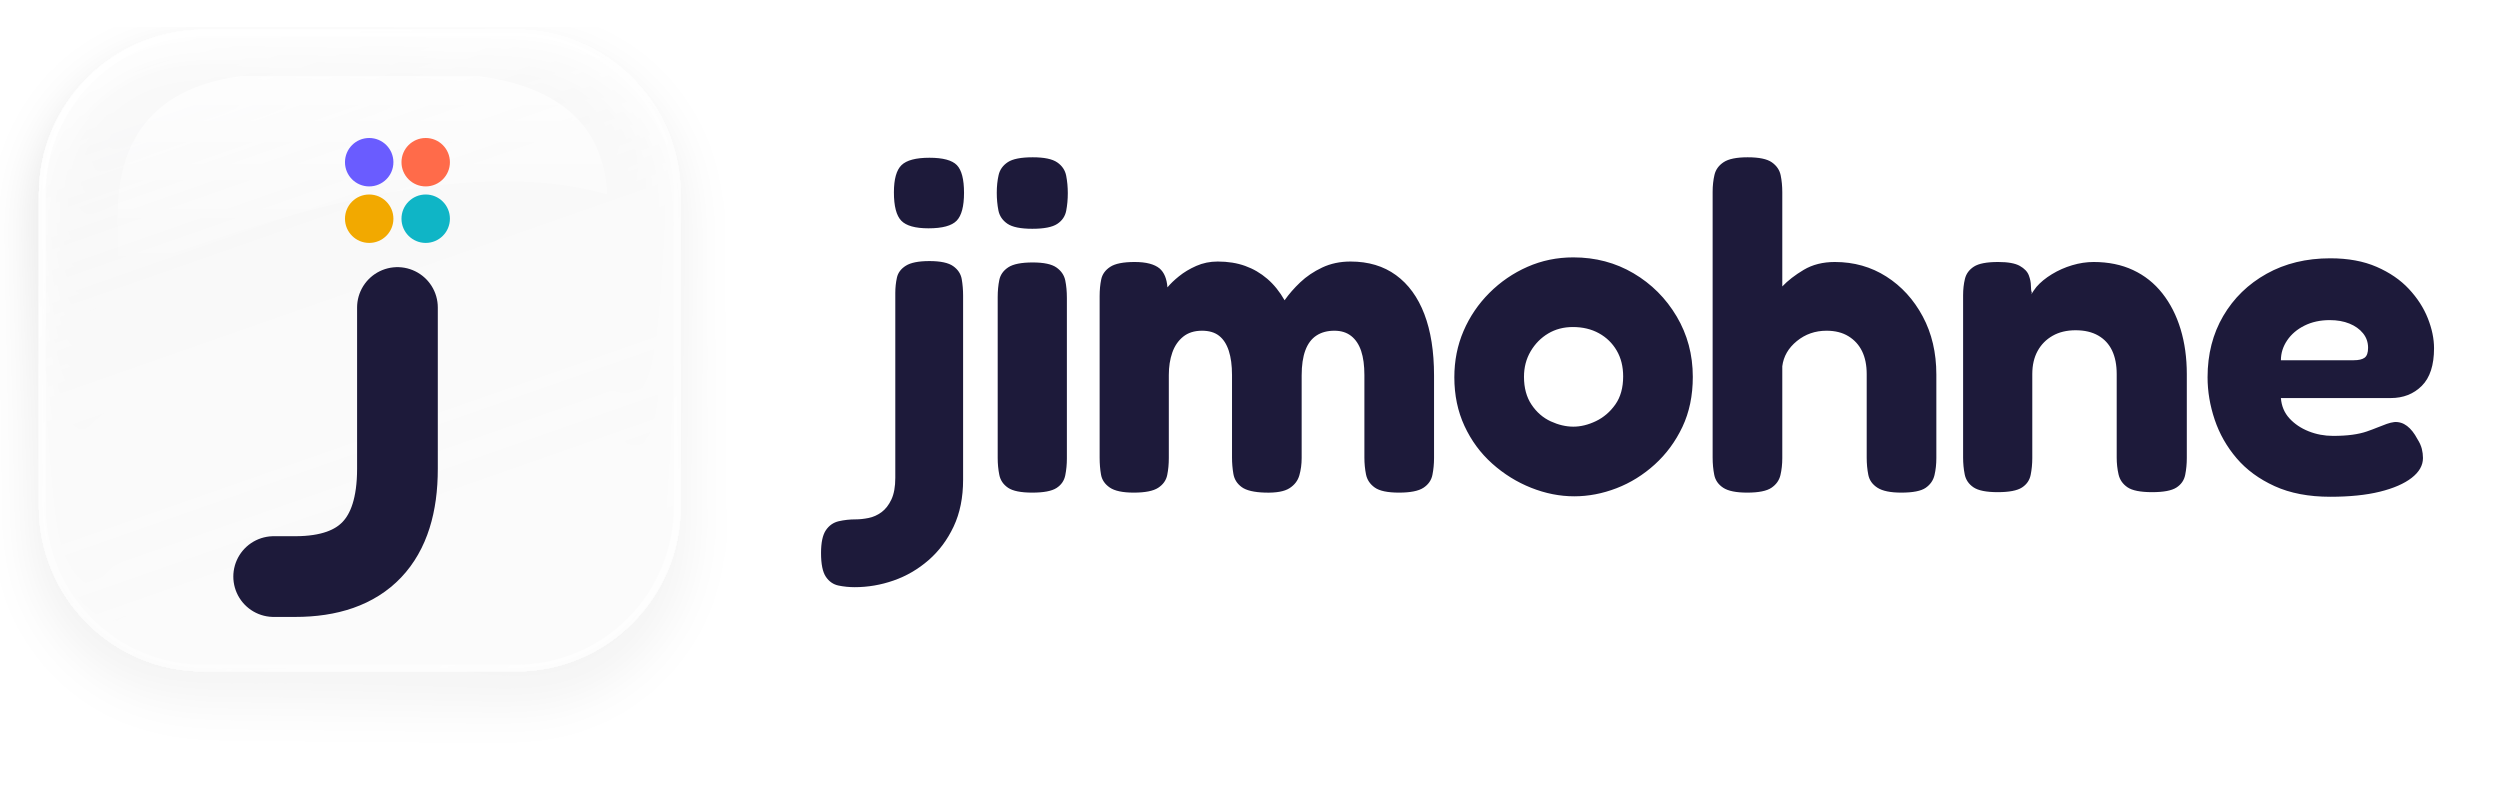
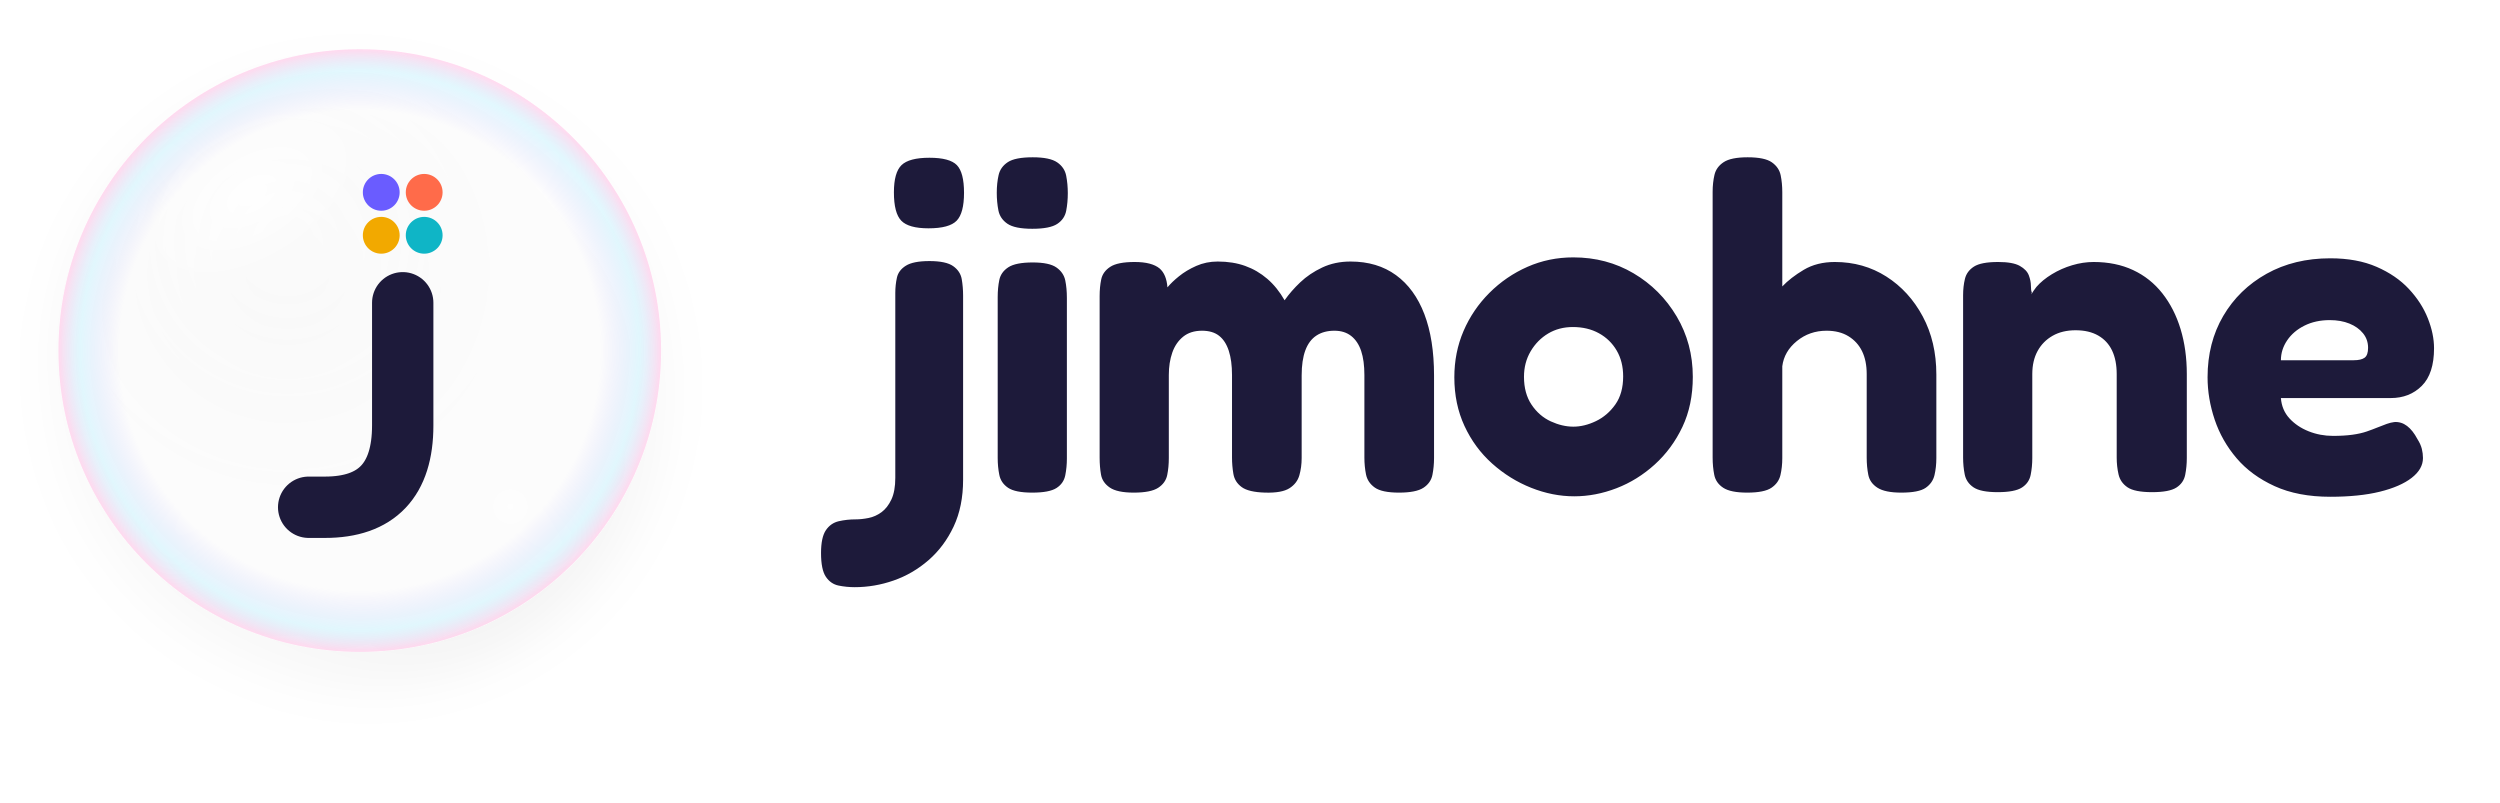
<svg xmlns="http://www.w3.org/2000/svg" viewBox="-8 -6 542 174" width="542" height="174" role="img" aria-label="Jimohne">
  <g transform="scale(0.58333)">
    <defs>
-       <linearGradient id="lF" x1="0" y1="0" x2="0.35" y2="1">
-         <stop offset="0" stop-color="#ffffff" stop-opacity="0.62" />
-         <stop offset="0.5" stop-color="#ffffff" stop-opacity="0.28" />
-         <stop offset="1" stop-color="#ffffff" stop-opacity="0.16" />
-       </linearGradient>
-       <linearGradient id="lS" x1="0" y1="0" x2="1" y2="1">
+       <radialGradient id="lB" cx="0.38" cy="0.32" r="0.75">
+         <stop offset="0" stop-color="#ffffff" stop-opacity="0.5" />
+         <stop offset="0.55" stop-color="#ffffff" stop-opacity="0.14" />
+         <stop offset="0.86" stop-color="#ffffff" stop-opacity="0.18" />
+         <stop offset="1" stop-color="#ffffff" stop-opacity="0.55" />
+       </radialGradient>
+       <radialGradient id="lI" cx="0.5" cy="0.5" r="0.5">
+         <stop offset="0.8" stop-color="#8b7dff" stop-opacity="0" />
+         <stop offset="0.93" stop-color="#7fe3ff" stop-opacity="0.22" />
+         <stop offset="1" stop-color="#ff9ad5" stop-opacity="0.35" />
+       </radialGradient>
+       <radialGradient id="lH" cx="0.5" cy="0.5" r="0.5">
        <stop offset="0" stop-color="#ffffff" stop-opacity="0.95" />
-         <stop offset="0.6" stop-color="#ffffff" stop-opacity="0.35" />
-         <stop offset="1" stop-color="#ffffff" stop-opacity="0.7" />
-       </linearGradient>
-       <linearGradient id="lG" x1="0" y1="0" x2="0" y2="1">
-         <stop offset="0" stop-color="#ffffff" stop-opacity="0.75" />
        <stop offset="1" stop-color="#ffffff" stop-opacity="0" />
-       </linearGradient>
-       <filter id="lD" x="-20%" y="-20%" width="140%" height="150%">
-         <feDropShadow dx="0" dy="10" stdDeviation="9" flood-color="#141228" flood-opacity="0.22" />
+       </radialGradient>
+       <filter id="lD" x="-25%" y="-25%" width="150%" height="160%">
+         <feDropShadow dx="0" dy="10" stdDeviation="10" flood-color="#141228" flood-opacity="0.18" />
      </filter>
    </defs>
    <g filter="url(#lD)">
-       <rect x="2" y="2" width="236" height="236" rx="60" fill="url(#lF)" />
-       <rect x="2" y="2" width="236" height="236" rx="60" fill="none" stroke="url(#lS)" stroke-width="2.5" />
+       <circle cx="120" cy="120" r="112" fill="url(#lB)" />
    </g>
-     <path d="M30 70 Q30 24 76 18 L164 18 Q210 24 212 62 Q150 44 30 92 Z" fill="url(#lG)" />
-     <g transform="translate(-6 2)">
+     <circle cx="120" cy="120" r="112" fill="url(#lI)" />
+     <ellipse cx="80" cy="62" rx="46" ry="26" transform="rotate(-32 80 62)" fill="url(#lH)" opacity="0.85" />
+     <circle cx="176" cy="178" r="9" fill="url(#lH)" opacity="0.6" />
+     <g transform="translate(120 122) scale(0.76) translate(-119 -128)">
      <path d="M140 102 L140 162 Q140 202 102 202 L94 202" fill="none" stroke="#1d1a3a" stroke-width="30" stroke-linecap="round" stroke-linejoin="round" />
      <circle cx="129.5" cy="48" r="9" fill="#6a5cff" />
      <circle cx="150.5" cy="48" r="9" fill="#ff6b4a" />
      <circle cx="129.5" cy="69" r="9" fill="#f2a900" />
      <circle cx="150.5" cy="69" r="9" fill="#0fb5c6" />
    </g>
  </g>
  <path transform="translate(181.60 99.90)" d="M-4.3 21.4Q-6.1 21.4 -7.8 21.05Q-9.5 20.7 -10.55 19.15Q-11.6 17.6 -11.6 14.0Q-11.6 10.6 -10.55 9.05Q-9.5 7.5 -7.75 7.1Q-6.0 6.7 -4.1 6.7Q-2.8 6.7 -1.3 6.4Q0.2 6.1 1.5 5.15Q2.8 4.2 3.65 2.4Q4.5 0.6 4.5 -2.3V-42.4Q4.5 -44.1 4.85 -45.7Q5.2 -47.3 6.8 -48.3Q8.4 -49.3 11.9 -49.3Q15.5 -49.3 17.05 -48.2Q18.6 -47.1 18.9 -45.4Q19.2 -43.7 19.2 -41.8V-1.9Q19.2 3.9 17.15 8.25Q15.1 12.6 11.7 15.55Q8.3 18.5 4.15 19.95Q0.0 21.4 -4.3 21.4ZM11.7 -56.4Q7.4 -56.4 5.8 -58.05Q4.2 -59.7 4.2 -64.2Q4.2 -68.5 5.85 -70.1Q7.5 -71.7 11.9 -71.7Q16.3 -71.7 17.85 -70.1Q19.4 -68.5 19.4 -64.1Q19.4 -59.7 17.8 -58.05Q16.2 -56.4 11.7 -56.4Z M34.2 0.9Q30.5 0.9 28.95 -0.15Q27.4 -1.2 27.05 -2.95Q26.7 -4.7 26.7 -6.6V-41.5Q26.7 -43.5 27.05 -45.2Q27.4 -46.9 29.0 -47.95Q30.6 -49.0 34.3 -49.0Q37.9 -49.0 39.45 -47.9Q41.0 -46.8 41.35 -45.1Q41.7 -43.4 41.7 -41.3V-6.5Q41.7 -4.6 41.35 -2.85Q41.0 -1.1 39.45 -0.1Q37.9 0.9 34.2 0.9ZM34.2 -56.3Q30.4 -56.3 28.8 -57.4Q27.2 -58.5 26.85 -60.3Q26.5 -62.1 26.5 -64.1Q26.5 -66.2 26.9 -67.95Q27.3 -69.7 28.9 -70.75Q30.5 -71.8 34.3 -71.8Q38.0 -71.8 39.6 -70.7Q41.2 -69.6 41.55 -67.8Q41.9 -66.0 41.9 -64.0Q41.9 -62.0 41.55 -60.2Q41.2 -58.4 39.6 -57.35Q38.0 -56.3 34.2 -56.3Z M56.2 0.9Q52.6 0.9 51 -0.2Q49.4 -1.3 49.1 -3.0Q48.8 -4.7 48.8 -6.7V-41.7Q48.8 -43.7 49.15 -45.35Q49.5 -47.0 51.1 -48.05Q52.7 -49.1 56.4 -49.1Q60.1 -49.1 61.8 -47.7Q63.3 -46.4 63.5 -43.6Q64.5 -44.8 66.0 -46.0Q67.6 -47.3 69.75 -48.25Q71.9 -49.2 74.4 -49.2Q77.7 -49.2 80.35 -48.25Q83.0 -47.3 85.15 -45.45Q87.3 -43.6 88.9 -40.8Q90.3 -42.8 92.3 -44.7Q94.3 -46.6 97.05 -47.9Q99.8 -49.2 103.2 -49.2Q109.0 -49.2 113.05 -46.25Q117.1 -43.3 119.2 -37.8Q121.3 -32.3 121.3 -24.5V-6.6Q121.3 -4.7 120.95 -2.95Q120.6 -1.2 119.0 -0.15Q117.4 0.9 113.7 0.9Q110.0 0.9 108.45 -0.2Q106.9 -1.3 106.55 -3.05Q106.2 -4.8 106.2 -6.7V-24.6Q106.2 -27.7 105.5 -29.8Q104.8 -31.9 103.35 -33.05Q101.9 -34.2 99.7 -34.2Q97.4 -34.2 95.8 -33.15Q94.2 -32.1 93.4 -29.95Q92.6 -27.8 92.6 -24.5V-6.6Q92.6 -4.6 92.1 -2.85Q91.6 -1.1 89.95 -0.05Q88.3 1.0 84.7 0.9Q81.1 0.8 79.6 -0.3Q78.1 -1.4 77.8 -3.15Q77.5 -4.9 77.5 -6.7V-24.6Q77.5 -27.7 76.8 -29.85Q76.1 -32.0 74.7 -33.1Q73.3 -34.2 71.0 -34.2Q68.5 -34.2 66.9 -32.9Q65.3 -31.6 64.55 -29.45Q63.8 -27.3 63.8 -24.6V-6.6Q63.8 -4.6 63.45 -2.9Q63.1 -1.2 61.5 -0.15Q59.9 0.9 56.2 0.9Z M151.7 1.7Q147 1.7 142.35 -0.15Q137.7 -2.0 133.9 -5.4Q130.1 -8.8 127.9 -13.55Q125.7 -18.3 125.7 -24.1Q125.7 -29.5 127.7 -34.15Q129.7 -38.8 133.3 -42.4Q136.9 -46.0 141.55 -48.05Q146.2 -50.1 151.5 -50.1Q158.7 -50.1 164.55 -46.65Q170.4 -43.2 173.9 -37.3Q177.4 -31.4 177.4 -24.2Q177.4 -18.1 175.15 -13.35Q172.9 -8.6 169.15 -5.2Q165.4 -1.8 160.85 -0.05Q156.3 1.7 151.7 1.7ZM151.5 -13.4Q153.9 -13.4 156.4 -14.6Q158.9 -15.8 160.6 -18.2Q162.3 -20.6 162.3 -24.3Q162.3 -27.5 160.9 -29.9Q159.5 -32.3 157.05 -33.65Q154.6 -35.0 151.4 -35.0Q148.4 -35.0 146.05 -33.6Q143.7 -32.2 142.25 -29.75Q140.8 -27.3 140.8 -24.2Q140.8 -20.6 142.45 -18.15Q144.1 -15.7 146.6 -14.55Q149.1 -13.4 151.5 -13.4Z M189.2 0.9Q185.6 0.9 184 -0.15Q182.4 -1.2 182.05 -2.95Q181.7 -4.7 181.7 -6.7V-64.3Q181.7 -66.3 182.1 -68.0Q182.5 -69.7 184.1 -70.75Q185.7 -71.8 189.3 -71.8Q193 -71.8 194.55 -70.7Q196.1 -69.6 196.45 -67.9Q196.8 -66.2 196.8 -64.2V-43.8Q198.6 -45.7 201.45 -47.4Q204.3 -49.1 208.2 -49.1Q214.4 -49.1 219.35 -45.95Q224.3 -42.8 227.25 -37.3Q230.2 -31.8 230.2 -24.7V-6.6Q230.2 -4.6 229.8 -2.9Q229.4 -1.2 227.9 -0.15Q226.4 0.9 222.6 0.9Q219.1 0.9 217.45 -0.15Q215.8 -1.2 215.45 -2.95Q215.1 -4.7 215.1 -6.7V-24.8Q215.1 -27.7 214.1 -29.75Q213.1 -31.8 211.15 -33.0Q209.2 -34.2 206.4 -34.2Q202.7 -34.2 199.95 -31.95Q197.2 -29.7 196.8 -26.5V-6.6Q196.8 -4.6 196.4 -2.9Q196 -1.2 194.45 -0.15Q192.9 0.9 189.2 0.9Z M243.5 0.8Q239.8 0.8 238.25 -0.25Q236.7 -1.3 236.35 -3.05Q236 -4.8 236 -6.7V-41.9Q236 -43.8 236.4 -45.45Q236.8 -47.1 238.35 -48.1Q239.9 -49.1 243.6 -49.1Q246.8 -49.1 248.3 -48.25Q249.8 -47.4 250.25 -46.2Q250.7 -45.0 250.7 -43.95Q250.7 -42.9 250.9 -42.5L250.8 -42.1Q251.2 -42.8 251.9 -43.7Q253.2 -45.2 255.25 -46.45Q257.3 -47.7 259.65 -48.4Q262 -49.1 264.3 -49.1Q269.1 -49.1 272.85 -47.35Q276.6 -45.6 279.2 -42.3Q281.8 -39.0 283.15 -34.55Q284.5 -30.1 284.5 -24.8V-6.6Q284.5 -4.7 284.15 -2.95Q283.8 -1.2 282.25 -0.2Q280.7 0.8 277 0.8Q273.2 0.8 271.65 -0.25Q270.1 -1.3 269.7 -3.05Q269.3 -4.8 269.3 -6.7V-24.8Q269.3 -27.8 268.3 -29.9Q267.3 -32.0 265.3 -33.15Q263.3 -34.3 260.4 -34.3Q257.5 -34.3 255.4 -33.1Q253.3 -31.9 252.15 -29.8Q251 -27.7 251 -24.8V-6.6Q251 -4.7 250.65 -2.95Q250.3 -1.2 248.75 -0.2Q247.2 0.8 243.5 0.8Z M315.6 1.8Q308.6 1.8 303.55 -0.5Q298.5 -2.8 295.3 -6.55Q292.1 -10.3 290.55 -14.9Q289 -19.5 289 -24.1Q289 -31.6 292.4 -37.4Q295.8 -43.2 301.8 -46.55Q307.8 -49.9 315.6 -49.9Q321.4 -49.9 325.65 -48.05Q329.9 -46.2 332.65 -43.25Q335.4 -40.3 336.75 -36.9Q338.1 -33.5 338.1 -30.4Q338.1 -24.9 335.45 -22.25Q332.8 -19.6 328.7 -19.6H304.9Q305.1 -17.0 306.75 -15.2Q308.4 -13.4 310.9 -12.4Q313.4 -11.4 316.2 -11.4Q318.6 -11.4 320.4 -11.65Q322.2 -11.9 323.5 -12.35Q324.8 -12.8 325.9 -13.25Q327 -13.7 327.85 -14.0Q328.7 -14.3 329.5 -14.4Q331 -14.5 332.25 -13.55Q333.5 -12.6 334.5 -10.7Q335.2 -9.6 335.45 -8.6Q335.7 -7.6 335.7 -6.6Q335.7 -4.2 333.25 -2.3Q330.8 -0.4 326.35 0.7Q321.9 1.8 315.6 1.8ZM304.9 -27.8H320.7Q322.3 -27.8 323.05 -28.35Q323.8 -28.9 323.8 -30.5Q323.8 -32.3 322.7 -33.65Q321.6 -35.0 319.75 -35.75Q317.9 -36.5 315.5 -36.5Q312.4 -36.5 310.0 -35.3Q307.6 -34.1 306.25 -32.1Q304.9 -30.1 304.9 -27.8Z" fill="#1d1a3a" />
</svg>
